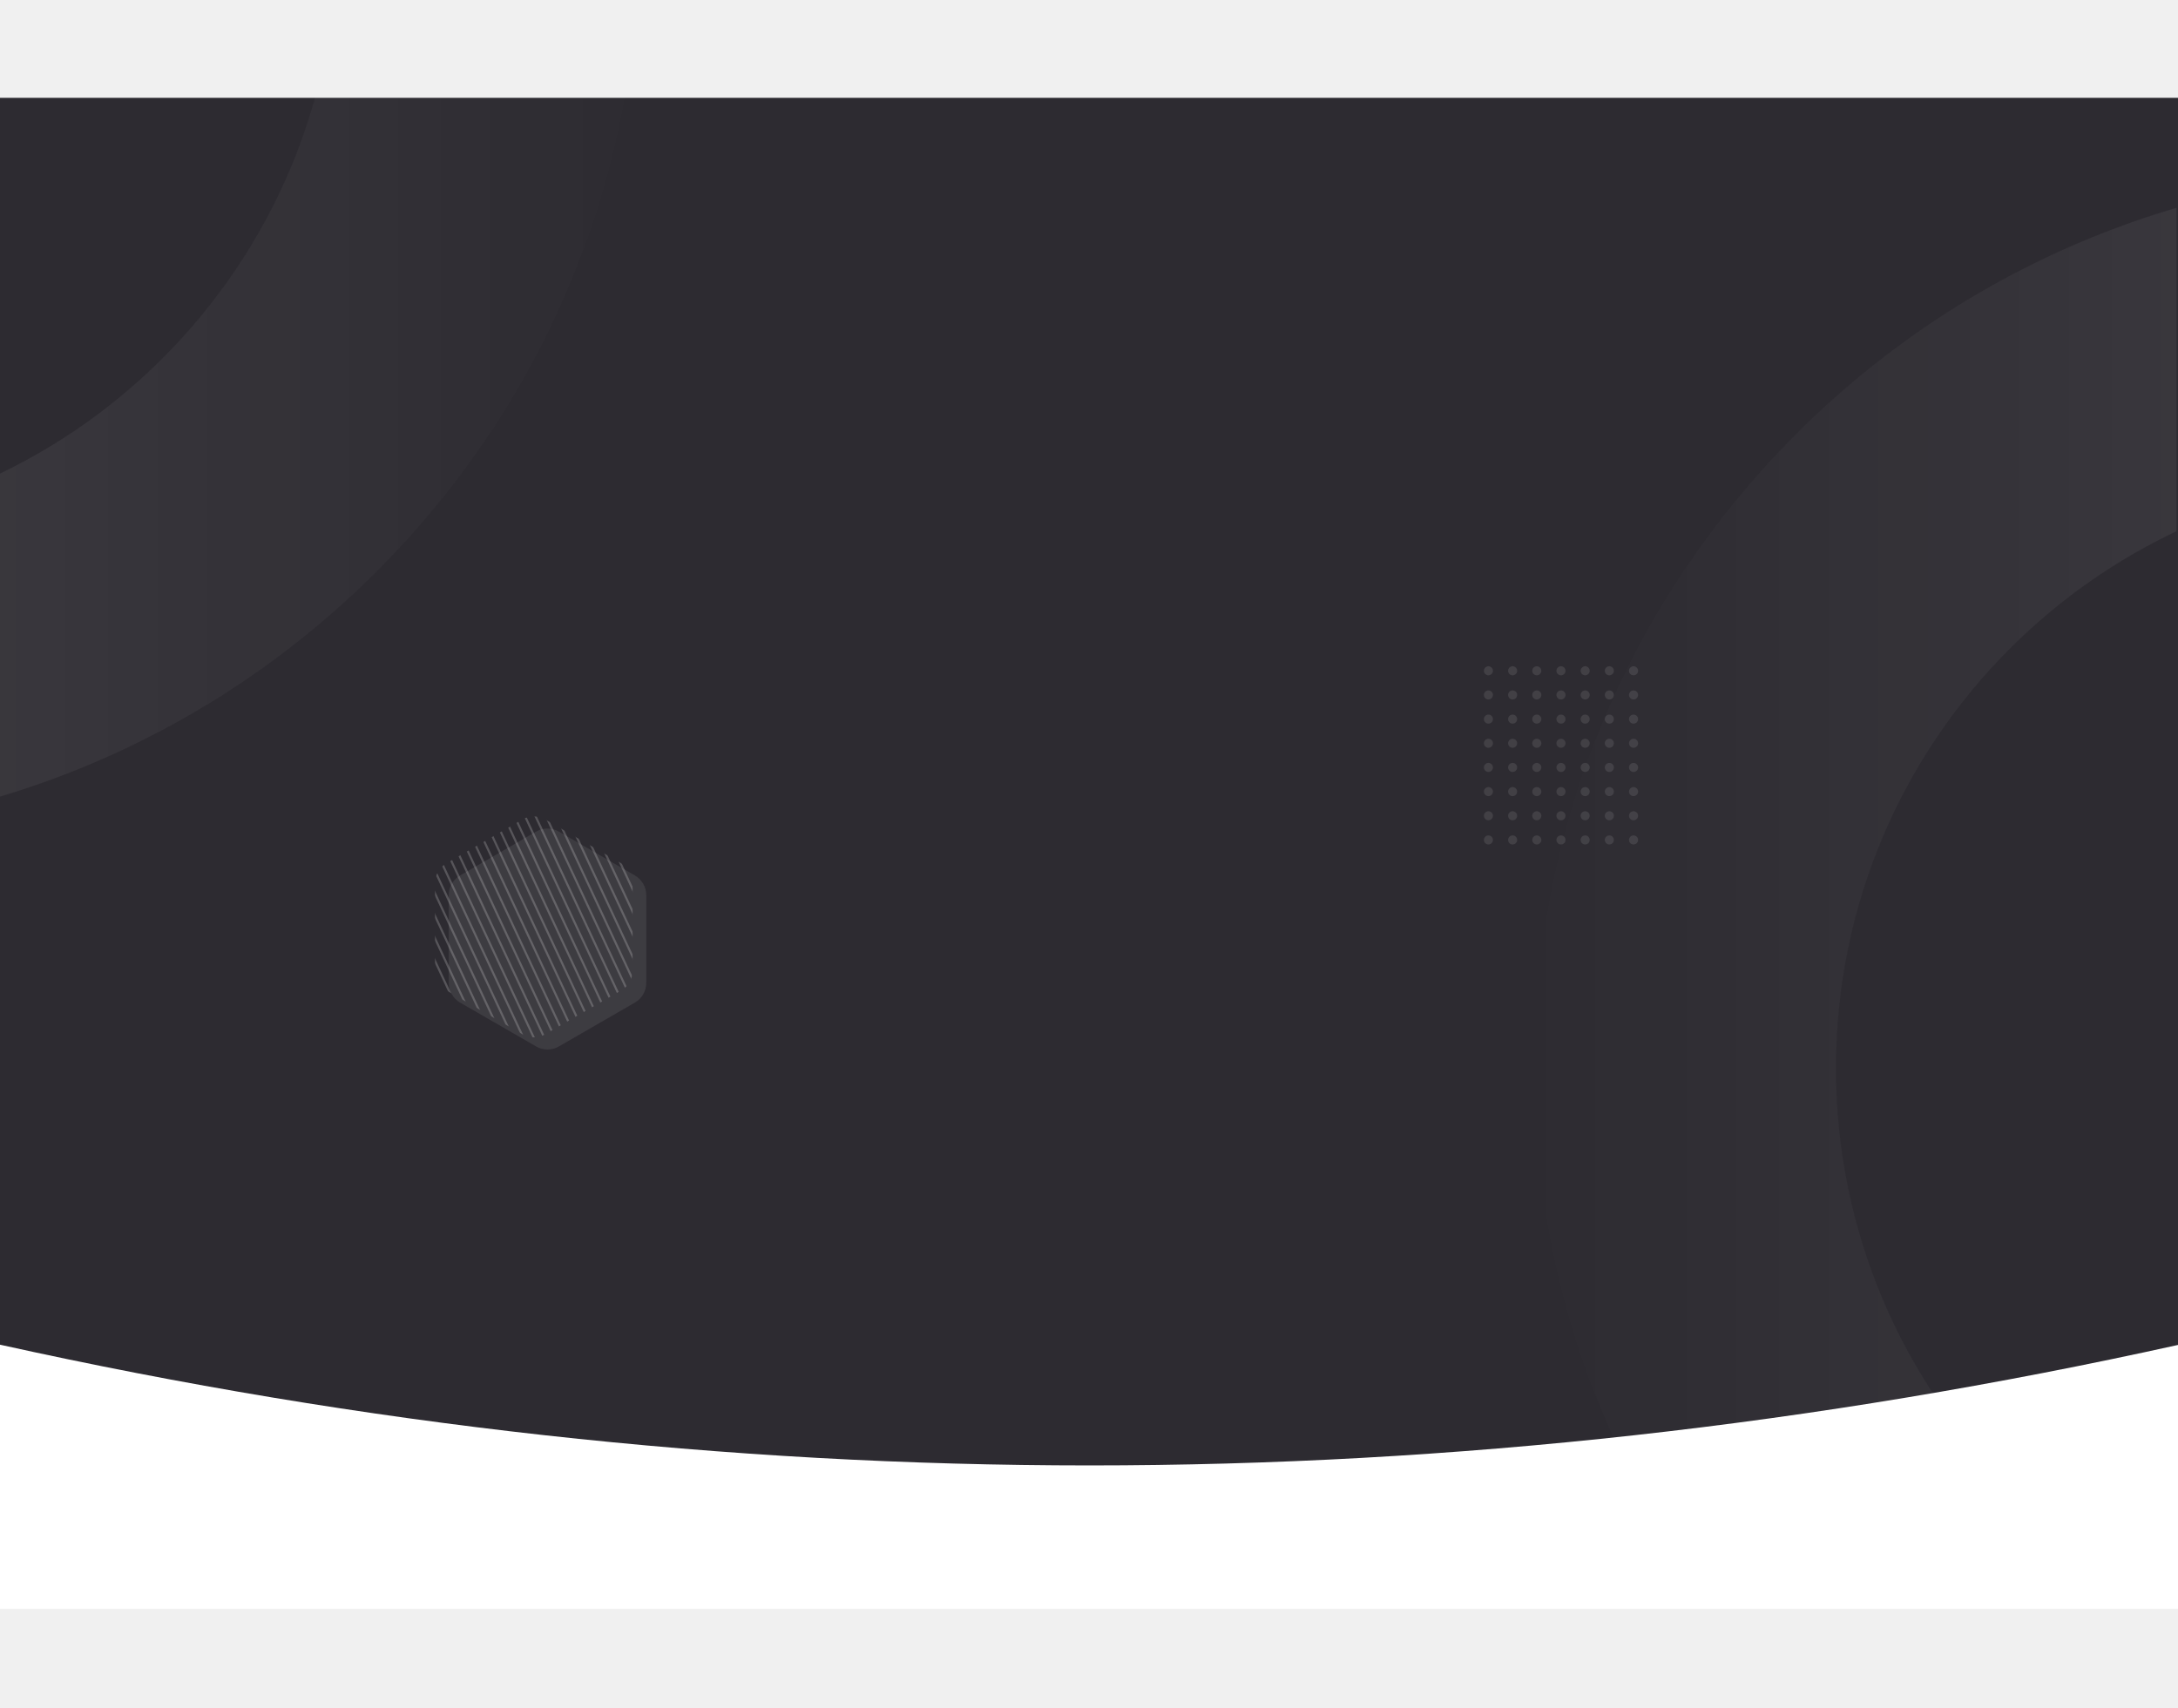
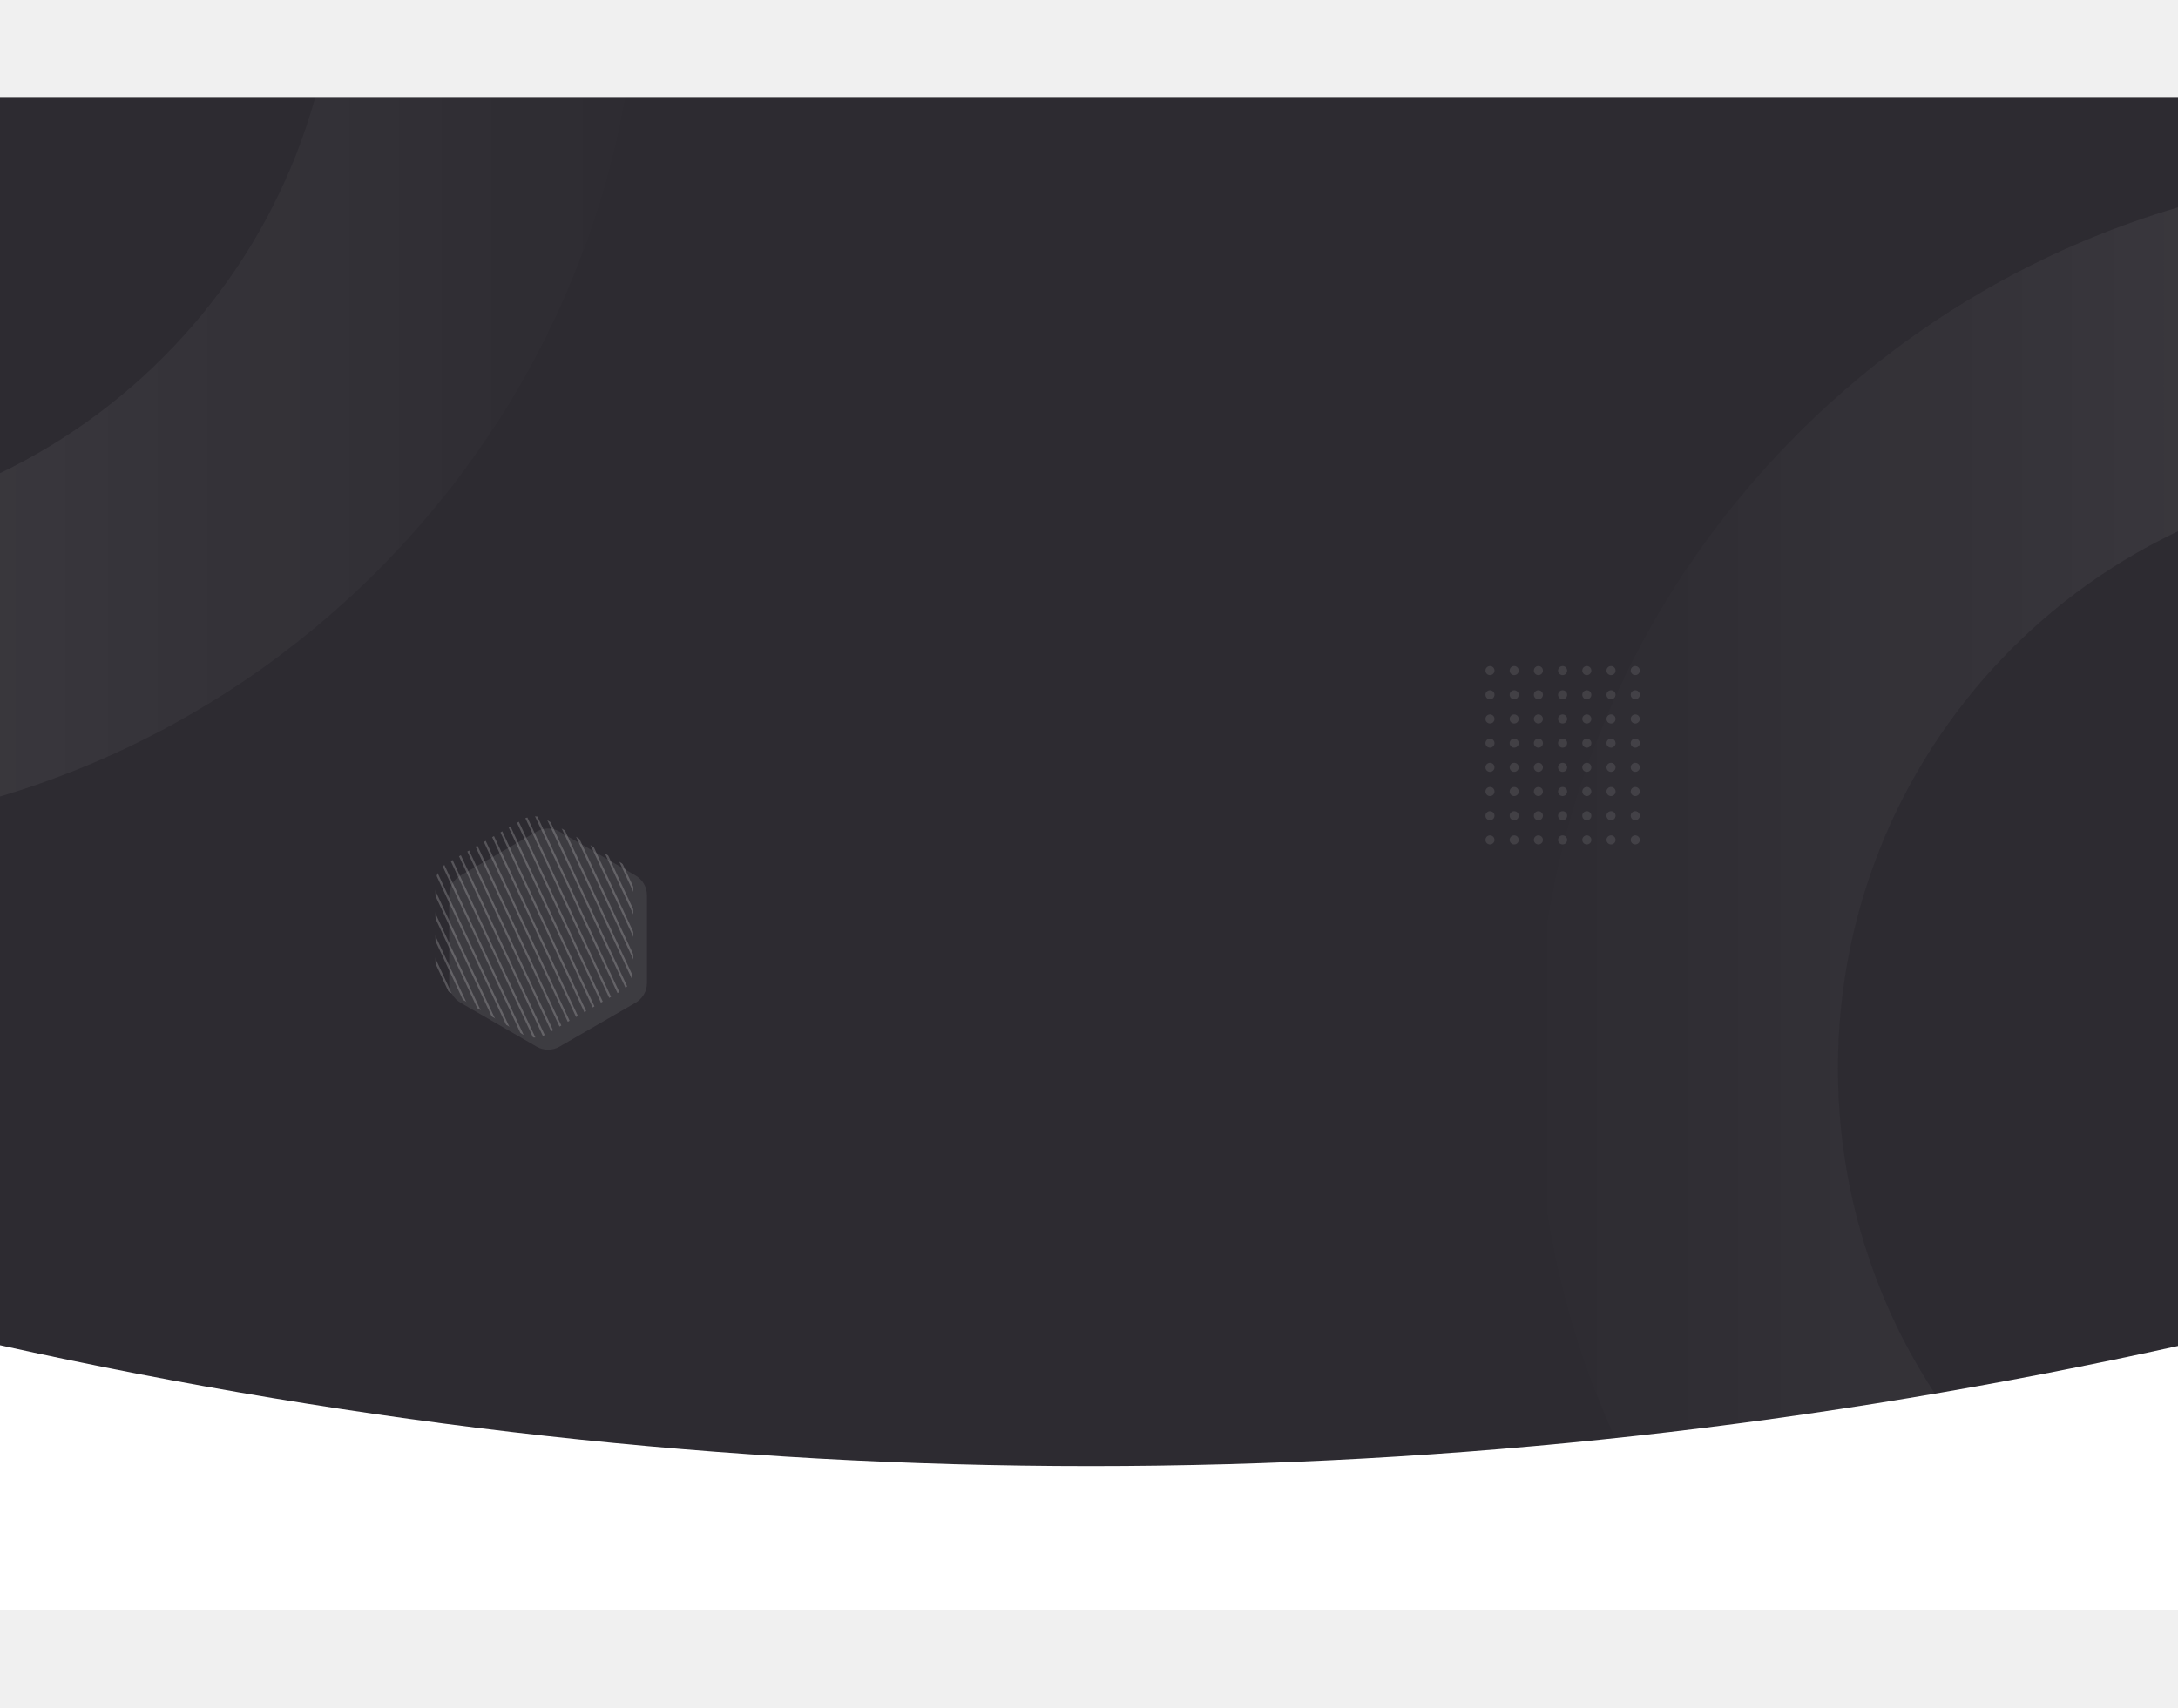
- <svg xmlns="http://www.w3.org/2000/svg" width="1700" height="1333" viewBox="0 0 1920 1333" fill="none">
+ <svg xmlns="http://www.w3.org/2000/svg" width="1700" height="1333" viewBox="0 0 1918 1333" fill="none">
  <rect width="1920" height="1331.32" fill="#2D2B31" />
  <mask id="mask0_2822_53223" style="mask-type:alpha" maskUnits="userSpaceOnUse" x="0" y="0" width="1919" height="1332">
    <rect width="1918.67" height="1331.73" fill="white" />
  </mask>
  <g mask="url(#mask0_2822_53223)">
    <path opacity="0.15" fill-rule="evenodd" clip-rule="evenodd" d="M-226.851 649.212C209.519 649.212 563.267 295.646 563.267 -140.501C563.267 -576.648 209.519 -930.215 -226.851 -930.215C-663.221 -930.215 -1016.97 -576.648 -1016.97 -140.501C-1016.97 295.646 -663.221 649.212 -226.851 649.212ZM-226.852 382.868C-516.048 382.868 -750.488 148.548 -750.488 -140.501C-750.488 -429.549 -516.048 -663.869 -226.852 -663.869C62.344 -663.869 296.784 -429.549 296.784 -140.501C296.784 148.548 62.344 382.868 -226.852 382.868Z" fill="url(#paint0_linear_2822_53223)" />
    <path opacity="0.15" fill-rule="evenodd" clip-rule="evenodd" d="M2142 1645.16C2578.3 1645.16 2932 1291.42 2932 855.062C2932 418.705 2578.3 64.967 2142 64.967C1705.7 64.967 1352 418.705 1352 855.062C1352 1291.42 1705.7 1645.16 2142 1645.16ZM2142.17 1379C1852.98 1379 1618.54 1144.68 1618.54 855.63C1618.54 566.582 1852.98 332.262 2142.17 332.262C2431.37 332.262 2665.81 566.582 2665.81 855.63C2665.81 1144.68 2431.37 1379 2142.17 1379Z" fill="url(#paint1_linear_2822_53223)" />
    <path opacity="0.08" fill-rule="evenodd" clip-rule="evenodd" d="M472.585 647.035C478.806 643.445 486.469 643.445 492.689 647.035L559.664 685.683C565.889 689.275 569.724 695.916 569.724 703.103V780.381C569.724 787.568 565.889 794.209 559.664 797.801L492.689 836.449C486.469 840.039 478.806 840.039 472.585 836.449L405.61 797.801C399.385 794.209 395.55 787.568 395.55 780.381V703.103C395.55 695.916 399.385 689.275 405.61 685.683L472.585 647.035Z" fill="white" />
    <g opacity="0.2">
      <mask id="mask1_2822_53223" style="mask-type:alpha" maskUnits="userSpaceOnUse" x="383" y="633" width="175" height="196">
        <path fill-rule="evenodd" clip-rule="evenodd" d="M460.519 636.314C466.739 632.725 474.402 632.725 480.623 636.314L547.598 674.962C553.823 678.554 557.658 685.195 557.658 692.382V769.661C557.658 776.847 553.823 783.488 547.598 787.08L480.623 825.728C474.402 829.318 466.739 829.318 460.519 825.728L393.544 787.08C387.319 783.488 383.484 776.847 383.484 769.661V692.382C383.484 685.195 387.319 678.554 393.544 674.962L460.519 636.314Z" fill="white" />
      </mask>
      <g mask="url(#mask1_2822_53223)">
        <path fill-rule="evenodd" clip-rule="evenodd" d="M503.623 564.29L693.951 972.24L695.629 971.458L505.301 563.508L503.623 564.29ZM684.693 972.24L494.365 564.29L496.044 563.508L686.371 971.458L684.693 972.24ZM485.104 564.29L675.431 972.24L677.109 971.458L486.782 563.508L485.104 564.29ZM666.173 972.24L475.846 564.29L477.524 563.508L667.852 971.458L666.173 972.24ZM466.584 564.29L656.911 972.24L658.59 971.458L468.262 563.508L466.584 564.29ZM647.654 972.24L457.326 564.29L459.005 563.508L649.332 971.458L647.654 972.24ZM448.064 564.29L638.392 972.24L640.07 971.458L449.743 563.508L448.064 564.29ZM629.134 972.24L438.807 564.29L440.485 563.508L630.812 971.458L629.134 972.24ZM429.549 564.29L619.876 972.24L621.555 971.457L431.227 563.508L429.549 564.29ZM610.615 972.24L420.287 564.29L421.966 563.508L612.293 971.457L610.615 972.24ZM411.029 564.29L601.357 972.24L603.035 971.457L412.708 563.508L411.029 564.29ZM592.095 972.24L401.768 564.29L403.446 563.508L593.773 971.457L592.095 972.24ZM392.51 564.29L582.837 972.24L584.516 971.457L394.188 563.508L392.51 564.29ZM573.576 972.24L383.248 564.29L384.926 563.508L575.254 971.457L573.576 972.24ZM373.99 564.29L564.318 972.24L565.996 971.457L375.669 563.508L373.99 564.29ZM555.056 972.24L364.729 564.29L366.407 563.508L556.734 971.457L555.056 972.24ZM355.471 564.29L545.798 972.24L547.477 971.457L357.149 563.508L355.471 564.29ZM536.54 972.24L346.213 564.29L347.891 563.508L538.219 971.457L536.54 972.24ZM336.951 564.29L527.279 972.24L528.957 971.457L338.63 563.508L336.951 564.29ZM518.021 972.24L327.693 564.29L329.372 563.508L519.699 971.457L518.021 972.24ZM318.432 564.29L508.759 972.24L510.438 971.458L320.11 563.508L318.432 564.29ZM499.501 972.24L309.174 564.29L310.852 563.508L501.18 971.458L499.501 972.24ZM299.912 564.29L490.24 972.24L491.918 971.458L301.591 563.508L299.912 564.29ZM480.982 972.24L290.654 564.29L292.333 563.508L482.66 971.458L480.982 972.24ZM281.397 564.29L471.724 972.24L473.402 971.458L283.075 563.508L281.397 564.29ZM272.135 564.29L462.462 972.24L464.141 971.458L273.813 563.508L272.135 564.29Z" fill="white" />
      </g>
    </g>
    <path opacity="0.1" fill-rule="evenodd" clip-rule="evenodd" d="M1444.02 505.22C1444.02 507.426 1442.23 509.215 1440.02 509.215C1437.82 509.215 1436.03 507.426 1436.03 505.22C1436.03 503.013 1437.82 501.225 1440.02 501.225C1442.23 501.225 1444.02 503.013 1444.02 505.22ZM1440.02 530.522C1442.23 530.522 1444.02 528.733 1444.02 526.526C1444.02 524.32 1442.23 522.531 1440.02 522.531C1437.82 522.531 1436.03 524.32 1436.03 526.526C1436.03 528.733 1437.82 530.522 1440.02 530.522ZM1444.02 547.835C1444.02 550.041 1442.23 551.83 1440.02 551.83C1437.82 551.83 1436.03 550.041 1436.03 547.835C1436.03 545.629 1437.82 543.84 1440.02 543.84C1442.23 543.84 1444.02 545.629 1444.02 547.835ZM1440.02 573.137C1442.23 573.137 1444.02 571.348 1444.02 569.142C1444.02 566.935 1442.23 565.146 1440.02 565.146C1437.82 565.146 1436.03 566.935 1436.03 569.142C1436.03 571.348 1437.82 573.137 1440.02 573.137ZM1444.02 590.45C1444.02 592.657 1442.23 594.445 1440.02 594.445C1437.82 594.445 1436.03 592.657 1436.03 590.45C1436.03 588.244 1437.82 586.455 1440.02 586.455C1442.23 586.455 1444.02 588.244 1444.02 590.45ZM1440.02 615.754C1442.23 615.754 1444.02 613.965 1444.02 611.759C1444.02 609.552 1442.23 607.764 1440.02 607.764C1437.82 607.764 1436.03 609.552 1436.03 611.759C1436.03 613.965 1437.82 615.754 1440.02 615.754ZM1358.75 633.065C1358.75 635.272 1356.96 637.061 1354.75 637.061C1352.54 637.061 1350.75 635.272 1350.75 633.065C1350.75 630.859 1352.54 629.07 1354.75 629.07C1356.96 629.07 1358.75 630.859 1358.75 633.065ZM1444.02 633.066C1444.02 635.272 1442.23 637.061 1440.02 637.061C1437.82 637.061 1436.03 635.272 1436.03 633.066C1436.03 630.859 1437.82 629.07 1440.02 629.07C1442.23 629.07 1444.02 630.859 1444.02 633.066ZM1312.11 658.367C1314.32 658.367 1316.11 656.579 1316.11 654.372C1316.11 652.166 1314.32 650.377 1312.11 650.377C1309.91 650.377 1308.12 652.166 1308.12 654.372C1308.12 656.579 1309.91 658.367 1312.11 658.367ZM1337.43 654.372C1337.43 656.579 1335.64 658.367 1333.43 658.367C1331.23 658.367 1329.44 656.579 1329.44 654.372C1329.44 652.166 1331.23 650.377 1333.43 650.377C1335.64 650.377 1337.43 652.166 1337.43 654.372ZM1354.75 658.367C1356.96 658.367 1358.75 656.579 1358.75 654.372C1358.75 652.166 1356.96 650.377 1354.75 650.377C1352.54 650.377 1350.75 652.166 1350.75 654.372C1350.75 656.579 1352.54 658.367 1354.75 658.367ZM1380.07 654.372C1380.07 656.579 1378.28 658.367 1376.07 658.367C1373.86 658.367 1372.07 656.579 1372.07 654.372C1372.07 652.166 1373.86 650.377 1376.07 650.377C1378.28 650.377 1380.07 652.166 1380.07 654.372ZM1397.39 658.367C1399.6 658.367 1401.39 656.579 1401.39 654.372C1401.39 652.166 1399.6 650.377 1397.39 650.377C1395.18 650.377 1393.39 652.166 1393.39 654.372C1393.39 656.579 1395.18 658.367 1397.39 658.367ZM1422.71 654.372C1422.71 656.579 1420.92 658.367 1418.71 658.367C1416.5 658.367 1414.71 656.579 1414.71 654.372C1414.71 652.166 1416.5 650.377 1418.71 650.377C1420.92 650.377 1422.71 652.166 1422.71 654.372ZM1444.02 654.372C1444.02 656.579 1442.23 658.367 1440.02 658.367C1437.82 658.367 1436.03 656.579 1436.03 654.372C1436.03 652.166 1437.82 650.377 1440.02 650.377C1442.23 650.377 1444.02 652.166 1444.02 654.372ZM1418.71 637.061C1420.92 637.061 1422.71 635.272 1422.71 633.066C1422.71 630.859 1420.92 629.07 1418.71 629.07C1416.5 629.07 1414.71 630.859 1414.71 633.066C1414.71 635.272 1416.5 637.061 1418.71 637.061ZM1401.39 633.066C1401.39 635.272 1399.6 637.061 1397.39 637.061C1395.18 637.061 1393.39 635.272 1393.39 633.066C1393.39 630.859 1395.18 629.07 1397.39 629.07C1399.6 629.07 1401.39 630.859 1401.39 633.066ZM1376.07 637.061C1378.28 637.061 1380.07 635.272 1380.07 633.066C1380.07 630.859 1378.28 629.07 1376.07 629.07C1373.86 629.07 1372.07 630.859 1372.07 633.066C1372.07 635.272 1373.86 637.061 1376.07 637.061ZM1333.43 637.061C1335.64 637.061 1337.43 635.272 1337.43 633.066C1337.43 630.859 1335.64 629.07 1333.43 629.07C1331.23 629.07 1329.44 630.859 1329.44 633.066C1329.44 635.272 1331.23 637.061 1333.43 637.061ZM1316.11 633.066C1316.11 635.272 1314.32 637.061 1312.11 637.061C1309.91 637.061 1308.12 635.272 1308.12 633.066C1308.12 630.859 1309.91 629.07 1312.11 629.07C1314.32 629.07 1316.11 630.859 1316.11 633.066ZM1422.71 611.759C1422.71 613.965 1420.92 615.754 1418.71 615.754C1416.5 615.754 1414.71 613.965 1414.71 611.759C1414.71 609.552 1416.5 607.764 1418.71 607.764C1420.92 607.764 1422.71 609.552 1422.71 611.759ZM1397.39 615.754C1399.6 615.754 1401.39 613.965 1401.39 611.759C1401.39 609.552 1399.6 607.764 1397.39 607.764C1395.18 607.764 1393.39 609.552 1393.39 611.759C1393.39 613.965 1395.18 615.754 1397.39 615.754ZM1380.07 611.759C1380.07 613.965 1378.28 615.754 1376.07 615.754C1373.86 615.754 1372.07 613.965 1372.07 611.759C1372.07 609.552 1373.86 607.764 1376.07 607.764C1378.28 607.764 1380.07 609.552 1380.07 611.759ZM1354.75 615.754C1356.96 615.754 1358.75 613.965 1358.75 611.759C1358.75 609.552 1356.96 607.764 1354.75 607.764C1352.54 607.764 1350.75 609.552 1350.75 611.759C1350.75 613.965 1352.54 615.754 1354.75 615.754ZM1337.43 611.759C1337.43 613.965 1335.64 615.754 1333.43 615.754C1331.23 615.754 1329.44 613.965 1329.44 611.759C1329.44 609.552 1331.23 607.764 1333.43 607.764C1335.64 607.764 1337.43 609.552 1337.43 611.759ZM1312.11 615.754C1314.32 615.754 1316.11 613.965 1316.11 611.759C1316.11 609.552 1314.32 607.764 1312.11 607.764C1309.91 607.764 1308.12 609.552 1308.12 611.759C1308.12 613.965 1309.91 615.754 1312.11 615.754ZM1418.71 594.445C1420.92 594.445 1422.71 592.657 1422.71 590.45C1422.71 588.244 1420.92 586.455 1418.71 586.455C1416.5 586.455 1414.71 588.244 1414.71 590.45C1414.71 592.657 1416.5 594.445 1418.71 594.445ZM1401.39 590.45C1401.39 592.657 1399.6 594.445 1397.39 594.445C1395.18 594.445 1393.39 592.657 1393.39 590.45C1393.39 588.244 1395.18 586.455 1397.39 586.455C1399.6 586.455 1401.39 588.244 1401.39 590.45ZM1376.07 594.445C1378.28 594.445 1380.07 592.657 1380.07 590.45C1380.07 588.244 1378.28 586.455 1376.07 586.455C1373.86 586.455 1372.07 588.244 1372.07 590.45C1372.07 592.657 1373.86 594.445 1376.07 594.445ZM1358.75 590.45C1358.75 592.657 1356.96 594.445 1354.75 594.445C1352.54 594.445 1350.75 592.657 1350.75 590.45C1350.75 588.244 1352.54 586.455 1354.75 586.455C1356.96 586.455 1358.75 588.244 1358.75 590.45ZM1333.43 594.445C1335.64 594.445 1337.43 592.657 1337.43 590.45C1337.43 588.244 1335.64 586.455 1333.43 586.455C1331.23 586.455 1329.44 588.244 1329.44 590.45C1329.44 592.657 1331.23 594.445 1333.43 594.445ZM1316.11 590.45C1316.11 592.657 1314.32 594.445 1312.11 594.445C1309.91 594.445 1308.12 592.657 1308.12 590.45C1308.12 588.244 1309.91 586.455 1312.11 586.455C1314.32 586.455 1316.11 588.244 1316.11 590.45ZM1422.71 569.142C1422.71 571.348 1420.92 573.137 1418.71 573.137C1416.5 573.137 1414.71 571.348 1414.71 569.142C1414.71 566.935 1416.5 565.146 1418.71 565.146C1420.92 565.146 1422.71 566.935 1422.71 569.142ZM1397.39 573.137C1399.6 573.137 1401.39 571.348 1401.39 569.142C1401.39 566.935 1399.6 565.146 1397.39 565.146C1395.18 565.146 1393.39 566.935 1393.39 569.142C1393.39 571.348 1395.18 573.137 1397.39 573.137ZM1380.07 569.142C1380.07 571.348 1378.28 573.137 1376.07 573.137C1373.86 573.137 1372.07 571.348 1372.07 569.142C1372.07 566.935 1373.86 565.146 1376.07 565.146C1378.28 565.146 1380.07 566.935 1380.07 569.142ZM1354.75 573.137C1356.96 573.137 1358.75 571.348 1358.75 569.142C1358.75 566.935 1356.96 565.146 1354.75 565.146C1352.54 565.146 1350.75 566.935 1350.75 569.142C1350.75 571.348 1352.54 573.137 1354.75 573.137ZM1337.43 569.142C1337.43 571.348 1335.64 573.137 1333.43 573.137C1331.23 573.137 1329.44 571.348 1329.44 569.142C1329.44 566.935 1331.23 565.146 1333.43 565.146C1335.64 565.146 1337.43 566.935 1337.43 569.142ZM1312.11 573.137C1314.32 573.137 1316.11 571.348 1316.11 569.142C1316.11 566.935 1314.32 565.146 1312.11 565.146C1309.91 565.146 1308.12 566.935 1308.12 569.142C1308.12 571.348 1309.91 573.137 1312.11 573.137ZM1418.71 551.83C1420.92 551.83 1422.71 550.041 1422.71 547.835C1422.71 545.629 1420.92 543.84 1418.71 543.84C1416.5 543.84 1414.71 545.629 1414.71 547.835C1414.71 550.041 1416.5 551.83 1418.71 551.83ZM1401.39 547.835C1401.39 550.041 1399.6 551.83 1397.39 551.83C1395.18 551.83 1393.39 550.041 1393.39 547.835C1393.39 545.629 1395.18 543.84 1397.39 543.84C1399.6 543.84 1401.39 545.629 1401.39 547.835ZM1376.07 551.83C1378.28 551.83 1380.07 550.041 1380.07 547.835C1380.07 545.629 1378.28 543.84 1376.07 543.84C1373.86 543.84 1372.07 545.629 1372.07 547.835C1372.07 550.041 1373.86 551.83 1376.07 551.83ZM1358.75 547.835C1358.75 550.041 1356.96 551.83 1354.75 551.83C1352.54 551.83 1350.75 550.041 1350.75 547.835C1350.75 545.629 1352.54 543.84 1354.75 543.84C1356.96 543.84 1358.75 545.629 1358.75 547.835ZM1333.43 551.83C1335.64 551.83 1337.43 550.041 1337.43 547.835C1337.43 545.629 1335.64 543.84 1333.43 543.84C1331.23 543.84 1329.44 545.629 1329.44 547.835C1329.44 550.041 1331.23 551.83 1333.43 551.83ZM1316.11 547.835C1316.11 550.041 1314.32 551.83 1312.11 551.83C1309.91 551.83 1308.12 550.041 1308.12 547.835C1308.12 545.629 1309.91 543.84 1312.11 543.84C1314.32 543.84 1316.11 545.629 1316.11 547.835ZM1422.71 526.526C1422.71 528.733 1420.92 530.522 1418.71 530.522C1416.5 530.522 1414.71 528.733 1414.71 526.526C1414.71 524.32 1416.5 522.531 1418.71 522.531C1420.92 522.531 1422.71 524.32 1422.71 526.526ZM1397.39 530.522C1399.6 530.522 1401.39 528.733 1401.39 526.526C1401.39 524.32 1399.6 522.531 1397.39 522.531C1395.18 522.531 1393.39 524.32 1393.39 526.526C1393.39 528.733 1395.18 530.522 1397.39 530.522ZM1380.07 526.526C1380.07 528.733 1378.28 530.522 1376.07 530.522C1373.86 530.522 1372.07 528.733 1372.07 526.526C1372.07 524.32 1373.86 522.531 1376.07 522.531C1378.28 522.531 1380.07 524.32 1380.07 526.526ZM1354.75 530.522C1356.96 530.522 1358.75 528.733 1358.75 526.526C1358.75 524.32 1356.96 522.531 1354.75 522.531C1352.54 522.531 1350.75 524.32 1350.75 526.526C1350.75 528.733 1352.54 530.522 1354.75 530.522ZM1337.43 526.526C1337.43 528.733 1335.64 530.522 1333.43 530.522C1331.23 530.522 1329.44 528.733 1329.44 526.526C1329.44 524.32 1331.23 522.531 1333.43 522.531C1335.64 522.531 1337.43 524.32 1337.43 526.526ZM1312.11 530.522C1314.32 530.522 1316.11 528.733 1316.11 526.526C1316.11 524.32 1314.32 522.531 1312.11 522.531C1309.91 522.531 1308.12 524.32 1308.12 526.526C1308.12 528.733 1309.91 530.522 1312.11 530.522ZM1418.71 509.215C1420.92 509.215 1422.71 507.426 1422.71 505.22C1422.71 503.013 1420.92 501.225 1418.71 501.225C1416.5 501.225 1414.71 503.013 1414.71 505.22C1414.71 507.426 1416.5 509.215 1418.71 509.215ZM1401.39 505.22C1401.39 507.426 1399.6 509.215 1397.39 509.215C1395.18 509.215 1393.39 507.426 1393.39 505.22C1393.39 503.013 1395.18 501.225 1397.39 501.225C1399.6 501.225 1401.39 503.013 1401.39 505.22ZM1376.07 509.215C1378.28 509.215 1380.07 507.426 1380.07 505.22C1380.07 503.013 1378.28 501.225 1376.07 501.225C1373.86 501.225 1372.07 503.013 1372.07 505.22C1372.07 507.426 1373.86 509.215 1376.07 509.215ZM1358.75 505.22C1358.75 507.426 1356.96 509.215 1354.75 509.215C1352.54 509.215 1350.75 507.426 1350.75 505.22C1350.75 503.013 1352.54 501.225 1354.75 501.225C1356.96 501.225 1358.75 503.013 1358.75 505.22ZM1333.43 509.215C1335.64 509.215 1337.43 507.426 1337.43 505.22C1337.43 503.013 1335.64 501.225 1333.43 501.225C1331.23 501.225 1329.44 503.013 1329.44 505.22C1329.44 507.426 1331.23 509.215 1333.43 509.215ZM1316.11 505.22C1316.11 507.426 1314.32 509.215 1312.11 509.215C1309.91 509.215 1308.12 507.426 1308.12 505.22C1308.12 503.013 1309.91 501.225 1312.11 501.225C1314.32 501.225 1316.11 503.013 1316.11 505.22Z" fill="white" />
  </g>
  <path fill-rule="evenodd" clip-rule="evenodd" d="M1921 1332.32H0V1099.44C320.167 1170.41 640.333 1205.9 960.5 1205.9C1280.67 1205.9 1600.83 1170.41 1921 1099.44V1332.32Z" fill="white" />
  <defs>
    <linearGradient id="paint0_linear_2822_53223" x1="563.267" y1="-928.11" x2="-1012.76" y2="-928.11" gradientUnits="userSpaceOnUse">
      <stop stop-color="white" stop-opacity="0.01" />
      <stop offset="1" stop-color="white" />
    </linearGradient>
    <linearGradient id="paint1_linear_2822_53223" x1="2932.29" y1="68.021" x2="1356.27" y2="68.021" gradientUnits="userSpaceOnUse">
      <stop stop-color="white" />
      <stop offset="1" stop-color="white" stop-opacity="0.01" />
    </linearGradient>
  </defs>
</svg>
